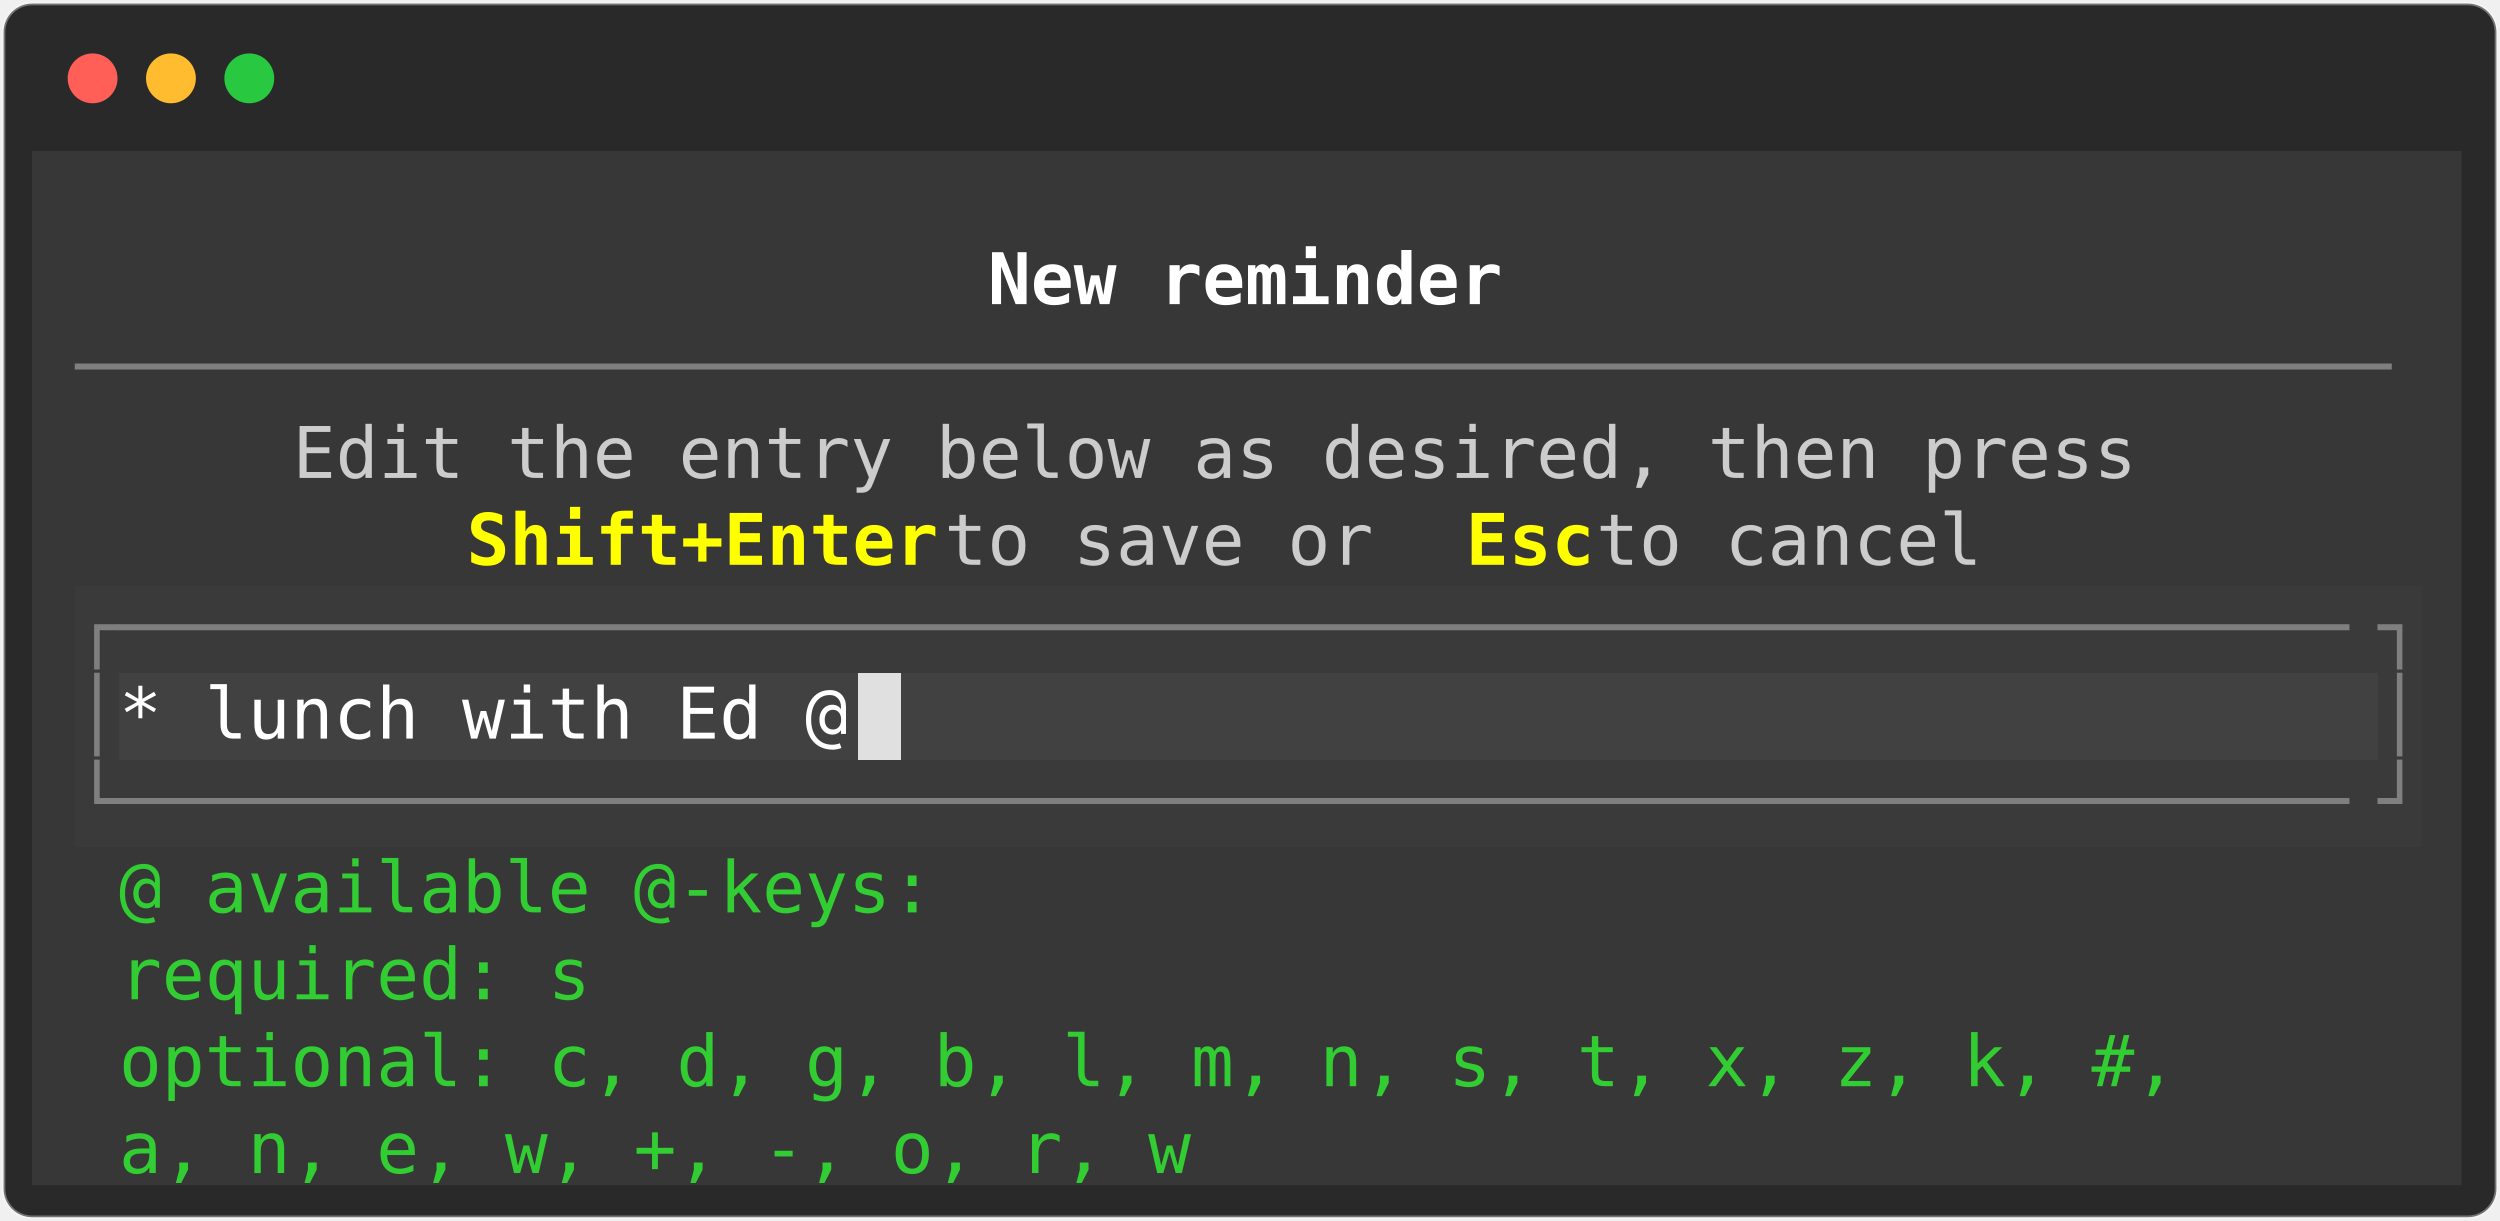
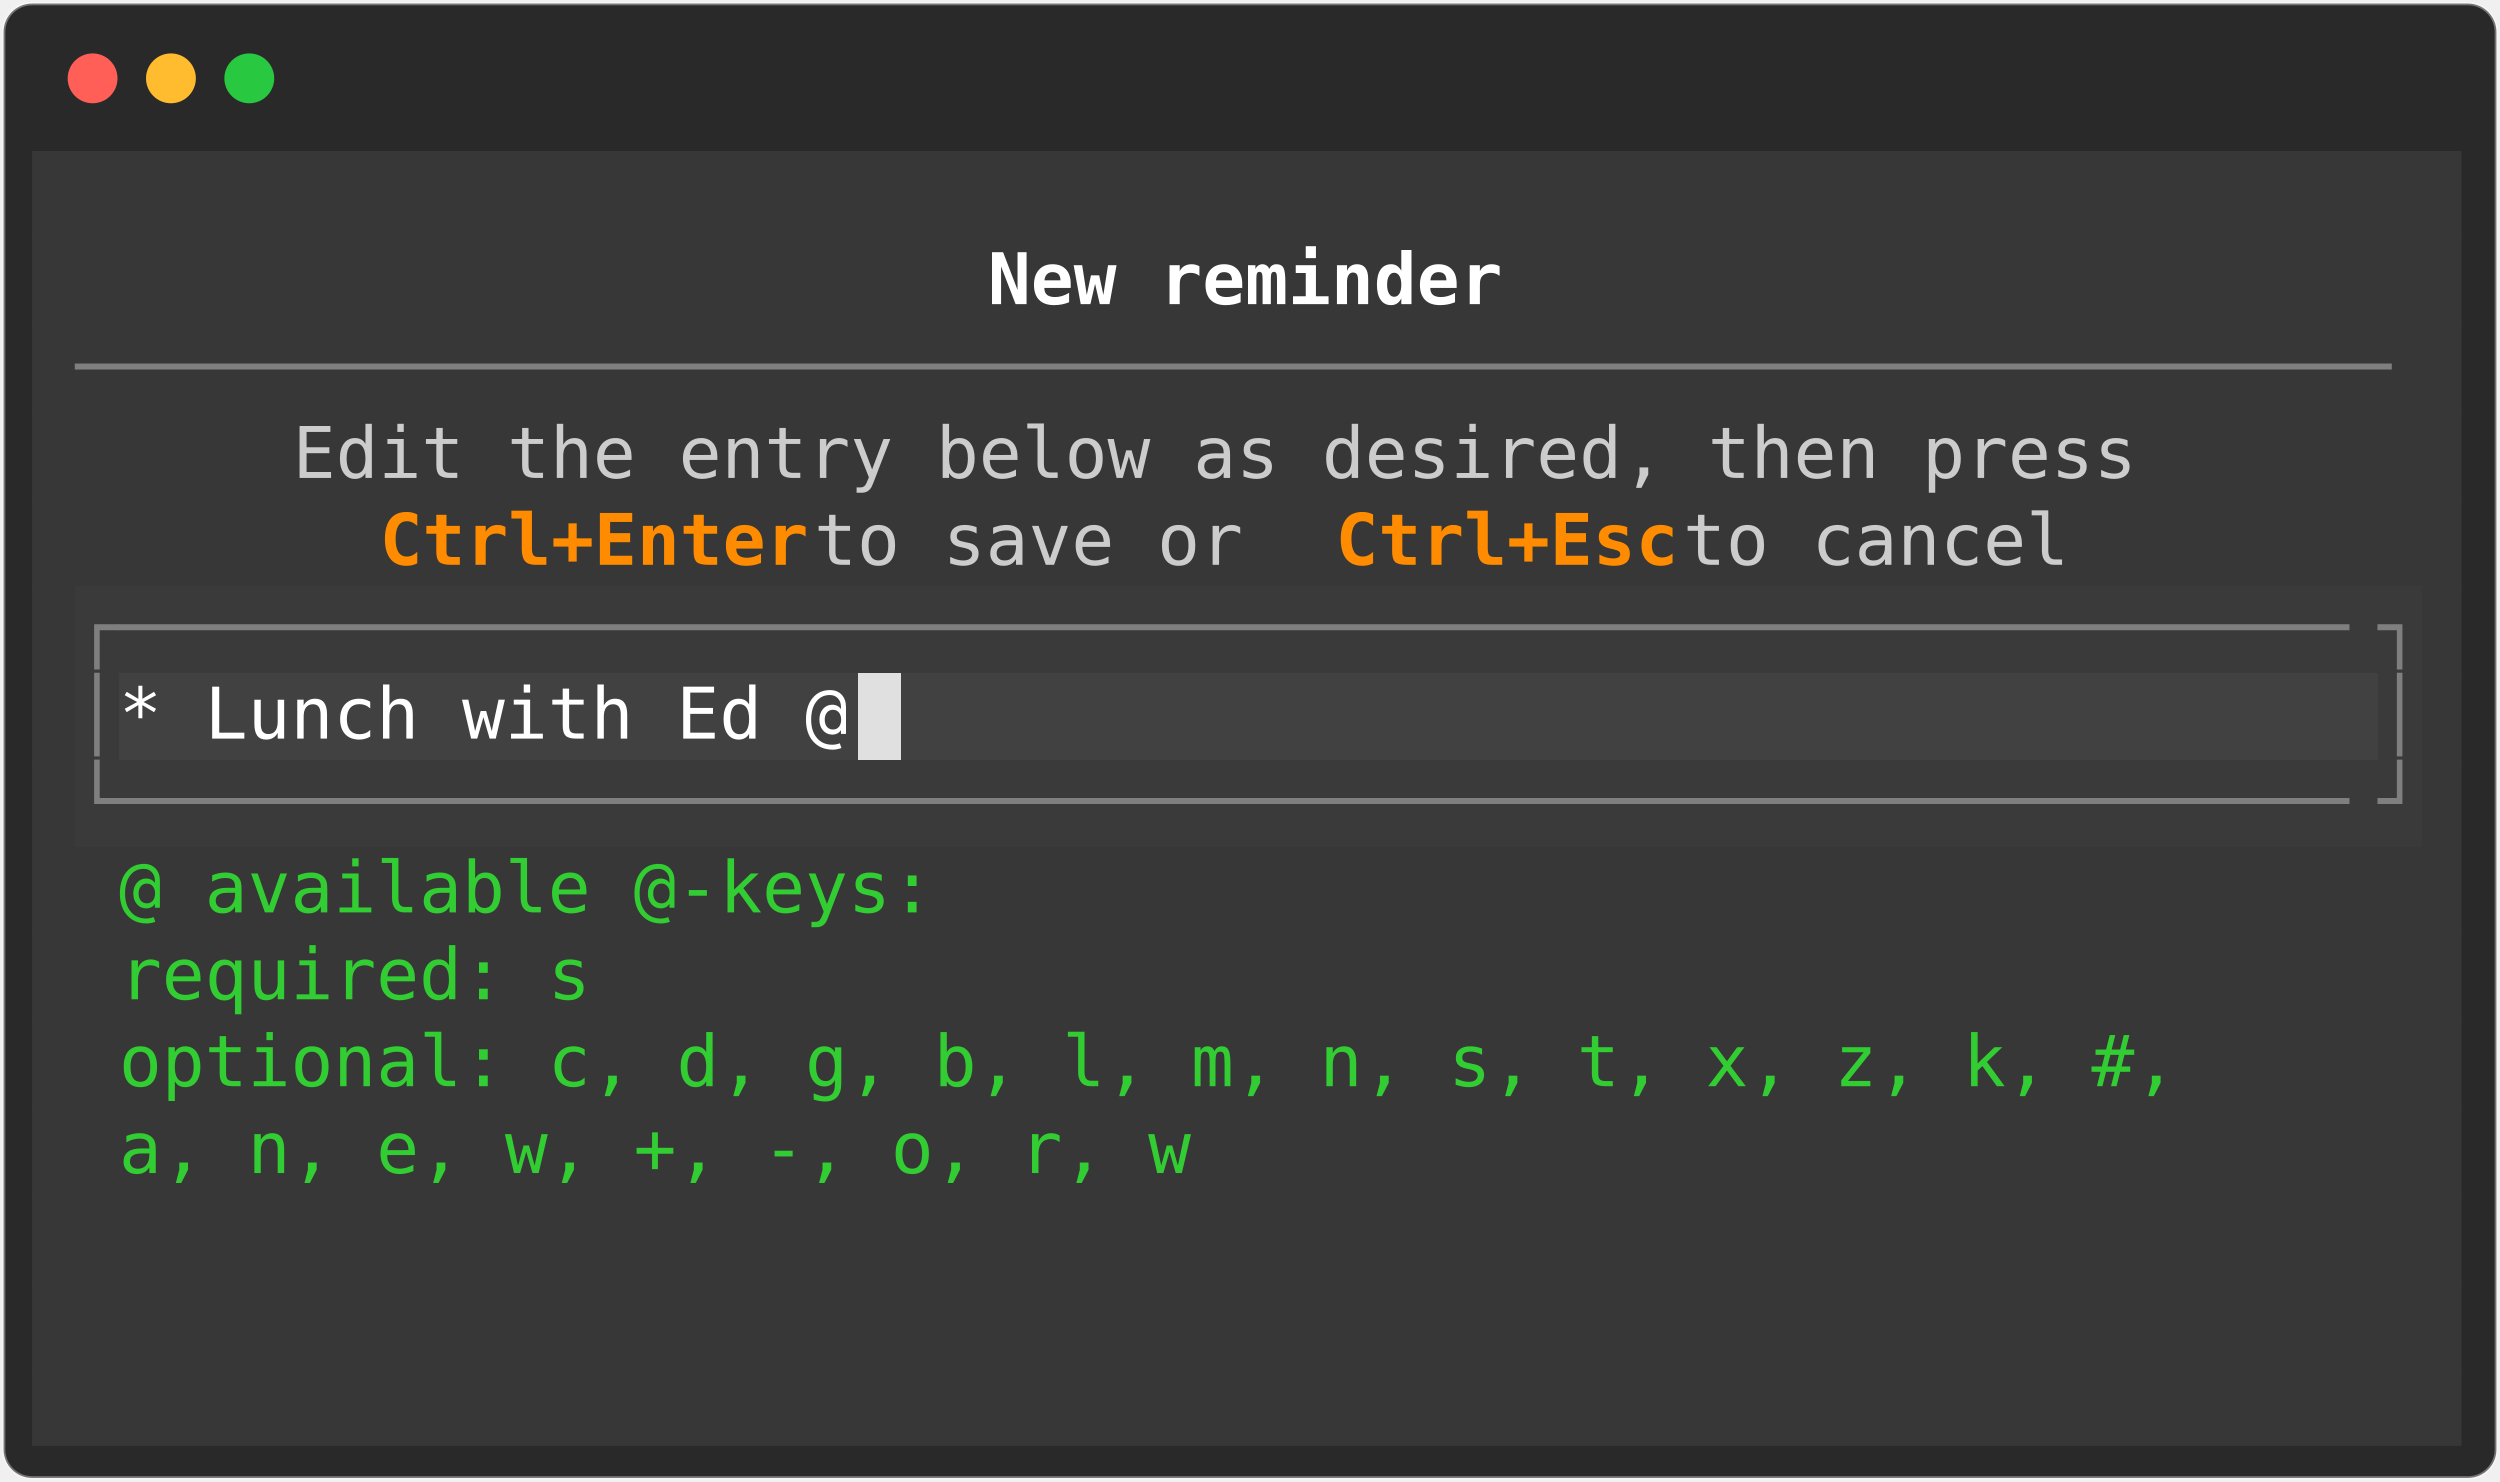
- <svg xmlns="http://www.w3.org/2000/svg" class="rich-terminal" viewBox="0 0 702 342.8">
+ <svg xmlns="http://www.w3.org/2000/svg" class="rich-terminal" viewBox="0 0 702 416.0">
  <style>

    @font-face {
        font-family: "Fira Code";
        src: local("FiraCode-Regular"),
                url("https://cdnjs.cloudflare.com/ajax/libs/firacode/6.2.0/woff2/FiraCode-Regular.woff2") format("woff2"),
                url("https://cdnjs.cloudflare.com/ajax/libs/firacode/6.2.0/woff/FiraCode-Regular.woff") format("woff");
        font-style: normal;
        font-weight: 400;
    }
    @font-face {
        font-family: "Fira Code";
        src: local("FiraCode-Bold"),
                url("https://cdnjs.cloudflare.com/ajax/libs/firacode/6.2.0/woff2/FiraCode-Bold.woff2") format("woff2"),
                url("https://cdnjs.cloudflare.com/ajax/libs/firacode/6.2.0/woff/FiraCode-Bold.woff") format("woff");
        font-style: bold;
        font-weight: 700;
    }

-     .terminal-1695937037-matrix {
+     .terminal-471030655-matrix {
        font-family: Fira Code, monospace;
        font-size: 20px;
        line-height: 24.4px;
        font-variant-east-asian: full-width;
    }

-     .terminal-1695937037-title {
+     .terminal-471030655-title {
        font-size: 18px;
        font-weight: bold;
        font-family: arial;
    }

-     .terminal-1695937037-r1 { fill: #c5c8c6 }
- .terminal-1695937037-r2 { fill: #ffffff;font-weight: bold }
- .terminal-1695937037-r3 { fill: #7f7f7f }
- .terminal-1695937037-r4 { fill: #cccccc }
- .terminal-1695937037-r5 { fill: #ffff00;font-weight: bold }
- .terminal-1695937037-r6 { fill: #ffffff }
- .terminal-1695937037-r7 { fill: #121212 }
- .terminal-1695937037-r8 { fill: #32cd32 }
+     .terminal-471030655-r1 { fill: #c5c8c6 }
+ .terminal-471030655-r2 { fill: #ffffff;font-weight: bold }
+ .terminal-471030655-r3 { fill: #7f7f7f }
+ .terminal-471030655-r4 { fill: #cccccc }
+ .terminal-471030655-r5 { fill: #ff8c00;font-weight: bold }
+ .terminal-471030655-r6 { fill: #ffffff }
+ .terminal-471030655-r7 { fill: #121212 }
+ .terminal-471030655-r8 { fill: #32cd32 }
    </style>
  <defs>
-     <clipPath id="terminal-1695937037-clip-terminal">
-       <rect x="0" y="0" width="682.2" height="291.8" />
-     </clipPath>
-     <clipPath id="terminal-1695937037-line-0">
+     <clipPath id="terminal-471030655-clip-terminal">
+       <rect x="0" y="0" width="682.2" height="365.0" />
+     </clipPath>
+     <clipPath id="terminal-471030655-line-0">
      <rect x="0" y="1.5" width="683.2" height="24.65" />
    </clipPath>
-     <clipPath id="terminal-1695937037-line-1">
+     <clipPath id="terminal-471030655-line-1">
      <rect x="0" y="25.9" width="683.2" height="24.65" />
    </clipPath>
-     <clipPath id="terminal-1695937037-line-2">
+     <clipPath id="terminal-471030655-line-2">
      <rect x="0" y="50.3" width="683.2" height="24.65" />
    </clipPath>
-     <clipPath id="terminal-1695937037-line-3">
+     <clipPath id="terminal-471030655-line-3">
      <rect x="0" y="74.7" width="683.2" height="24.65" />
    </clipPath>
-     <clipPath id="terminal-1695937037-line-4">
+     <clipPath id="terminal-471030655-line-4">
      <rect x="0" y="99.1" width="683.2" height="24.65" />
    </clipPath>
-     <clipPath id="terminal-1695937037-line-5">
+     <clipPath id="terminal-471030655-line-5">
      <rect x="0" y="123.5" width="683.2" height="24.65" />
    </clipPath>
-     <clipPath id="terminal-1695937037-line-6">
+     <clipPath id="terminal-471030655-line-6">
      <rect x="0" y="147.9" width="683.2" height="24.65" />
    </clipPath>
-     <clipPath id="terminal-1695937037-line-7">
+     <clipPath id="terminal-471030655-line-7">
      <rect x="0" y="172.3" width="683.2" height="24.65" />
    </clipPath>
-     <clipPath id="terminal-1695937037-line-8">
+     <clipPath id="terminal-471030655-line-8">
      <rect x="0" y="196.7" width="683.2" height="24.65" />
    </clipPath>
-     <clipPath id="terminal-1695937037-line-9">
+     <clipPath id="terminal-471030655-line-9">
      <rect x="0" y="221.1" width="683.2" height="24.65" />
    </clipPath>
-     <clipPath id="terminal-1695937037-line-10">
+     <clipPath id="terminal-471030655-line-10">
      <rect x="0" y="245.5" width="683.2" height="24.65" />
    </clipPath>
+     <clipPath id="terminal-471030655-line-11">
+       <rect x="0" y="269.9" width="683.2" height="24.65" />
+     </clipPath>
+     <clipPath id="terminal-471030655-line-12">
+       <rect x="0" y="294.3" width="683.2" height="24.65" />
+     </clipPath>
+     <clipPath id="terminal-471030655-line-13">
+       <rect x="0" y="318.7" width="683.2" height="24.65" />
+     </clipPath>
  </defs>
-   <rect fill="#292929" stroke="rgba(255,255,255,0.35)" stroke-width="1" x="1" y="1" width="700" height="340.8" rx="8" />
+   <rect fill="#292929" stroke="rgba(255,255,255,0.35)" stroke-width="1" x="1" y="1" width="700" height="414" rx="8" />
  <g transform="translate(26,22)">
    <circle cx="0" cy="0" r="7" fill="#ff5f57" />
    <circle cx="22" cy="0" r="7" fill="#febc2e" />
    <circle cx="44" cy="0" r="7" fill="#28c840" />
  </g>
-   <g transform="translate(9, 41)" clip-path="url(#terminal-1695937037-clip-terminal)">
+   <g transform="translate(9, 41)" clip-path="url(#terminal-471030655-clip-terminal)">
    <rect fill="#373737" x="0" y="1.5" width="12.2" height="24.65" shape-rendering="crispEdges" />
    <rect fill="#373737" x="12.2" y="1.5" width="658.8" height="24.65" shape-rendering="crispEdges" />
    <rect fill="#373737" x="671" y="1.5" width="12.2" height="24.65" shape-rendering="crispEdges" />
    <rect fill="#373737" x="0" y="25.9" width="12.2" height="24.65" shape-rendering="crispEdges" />
    <rect fill="#373737" x="12.2" y="25.9" width="12.2" height="24.65" shape-rendering="crispEdges" />
    <rect fill="#373737" x="24.4" y="25.9" width="244" height="24.65" shape-rendering="crispEdges" />
    <rect fill="#373737" x="268.4" y="25.9" width="146.4" height="24.65" shape-rendering="crispEdges" />
    <rect fill="#373737" x="414.8" y="25.9" width="244" height="24.65" shape-rendering="crispEdges" />
    <rect fill="#373737" x="658.8" y="25.9" width="12.2" height="24.65" shape-rendering="crispEdges" />
    <rect fill="#373737" x="671" y="25.9" width="12.2" height="24.65" shape-rendering="crispEdges" />
    <rect fill="#373737" x="0" y="50.3" width="12.2" height="24.65" shape-rendering="crispEdges" />
    <rect fill="#373737" x="12.2" y="50.3" width="658.8" height="24.65" shape-rendering="crispEdges" />
    <rect fill="#373737" x="671" y="50.3" width="12.2" height="24.65" shape-rendering="crispEdges" />
    <rect fill="#373737" x="0" y="74.7" width="12.2" height="24.65" shape-rendering="crispEdges" />
    <rect fill="#373737" x="12.2" y="74.7" width="12.2" height="24.65" shape-rendering="crispEdges" />
    <rect fill="#373737" x="24.4" y="74.7" width="48.8" height="24.65" shape-rendering="crispEdges" />
    <rect fill="#373737" x="73.2" y="74.7" width="524.6" height="24.65" shape-rendering="crispEdges" />
    <rect fill="#373737" x="597.8" y="74.7" width="61" height="24.65" shape-rendering="crispEdges" />
    <rect fill="#373737" x="658.8" y="74.7" width="12.2" height="24.65" shape-rendering="crispEdges" />
    <rect fill="#373737" x="671" y="74.7" width="12.2" height="24.65" shape-rendering="crispEdges" />
    <rect fill="#373737" x="0" y="99.1" width="12.2" height="24.65" shape-rendering="crispEdges" />
    <rect fill="#373737" x="12.2" y="99.1" width="12.2" height="24.65" shape-rendering="crispEdges" />
-     <rect fill="#373737" x="24.4" y="99.1" width="97.6" height="24.65" shape-rendering="crispEdges" />
-     <rect fill="#373737" x="122" y="99.1" width="134.2" height="24.65" shape-rendering="crispEdges" />
-     <rect fill="#373737" x="256.2" y="99.1" width="146.4" height="24.65" shape-rendering="crispEdges" />
-     <rect fill="#373737" x="402.6" y="99.1" width="36.6" height="24.65" shape-rendering="crispEdges" />
-     <rect fill="#373737" x="439.2" y="99.1" width="122" height="24.65" shape-rendering="crispEdges" />
-     <rect fill="#373737" x="561.2" y="99.1" width="97.6" height="24.65" shape-rendering="crispEdges" />
+     <rect fill="#373737" x="24.4" y="99.1" width="73.2" height="24.65" shape-rendering="crispEdges" />
+     <rect fill="#373737" x="97.6" y="99.1" width="122" height="24.65" shape-rendering="crispEdges" />
+     <rect fill="#373737" x="219.6" y="99.1" width="146.4" height="24.65" shape-rendering="crispEdges" />
+     <rect fill="#373737" x="366" y="99.1" width="97.6" height="24.65" shape-rendering="crispEdges" />
+     <rect fill="#373737" x="463.6" y="99.1" width="122" height="24.65" shape-rendering="crispEdges" />
+     <rect fill="#373737" x="585.6" y="99.1" width="73.2" height="24.65" shape-rendering="crispEdges" />
    <rect fill="#373737" x="658.8" y="99.1" width="12.2" height="24.65" shape-rendering="crispEdges" />
    <rect fill="#373737" x="671" y="99.1" width="12.2" height="24.65" shape-rendering="crispEdges" />
    <rect fill="#373737" x="0" y="123.5" width="12.2" height="24.65" shape-rendering="crispEdges" />
    <rect fill="#3a3a3a" x="12.2" y="123.5" width="12.2" height="24.65" shape-rendering="crispEdges" />
    <rect fill="#3a3a3a" x="24.4" y="123.5" width="634.4" height="24.65" shape-rendering="crispEdges" />
    <rect fill="#3a3a3a" x="658.8" y="123.5" width="12.2" height="24.65" shape-rendering="crispEdges" />
    <rect fill="#373737" x="671" y="123.5" width="12.2" height="24.65" shape-rendering="crispEdges" />
    <rect fill="#373737" x="0" y="147.9" width="12.2" height="24.65" shape-rendering="crispEdges" />
    <rect fill="#3a3a3a" x="12.2" y="147.9" width="12.2" height="24.65" shape-rendering="crispEdges" />
    <rect fill="#414141" x="24.4" y="147.9" width="207.4" height="24.65" shape-rendering="crispEdges" />
    <rect fill="#e0e0e0" x="231.8" y="147.9" width="12.2" height="24.65" shape-rendering="crispEdges" />
    <rect fill="#414141" x="244" y="147.9" width="414.8" height="24.65" shape-rendering="crispEdges" />
    <rect fill="#3a3a3a" x="658.8" y="147.9" width="12.2" height="24.65" shape-rendering="crispEdges" />
    <rect fill="#373737" x="671" y="147.9" width="12.2" height="24.65" shape-rendering="crispEdges" />
    <rect fill="#373737" x="0" y="172.3" width="12.2" height="24.65" shape-rendering="crispEdges" />
    <rect fill="#3a3a3a" x="12.2" y="172.3" width="12.2" height="24.65" shape-rendering="crispEdges" />
    <rect fill="#3a3a3a" x="24.4" y="172.3" width="634.4" height="24.65" shape-rendering="crispEdges" />
    <rect fill="#3a3a3a" x="658.8" y="172.3" width="12.2" height="24.65" shape-rendering="crispEdges" />
    <rect fill="#373737" x="671" y="172.3" width="12.2" height="24.65" shape-rendering="crispEdges" />
    <rect fill="#373737" x="0" y="196.7" width="12.2" height="24.65" shape-rendering="crispEdges" />
    <rect fill="#373737" x="12.2" y="196.7" width="12.2" height="24.65" shape-rendering="crispEdges" />
    <rect fill="#373737" x="24.4" y="196.7" width="231.8" height="24.65" shape-rendering="crispEdges" />
    <rect fill="#373737" x="256.2" y="196.7" width="402.6" height="24.65" shape-rendering="crispEdges" />
    <rect fill="#373737" x="658.8" y="196.7" width="12.2" height="24.65" shape-rendering="crispEdges" />
    <rect fill="#373737" x="671" y="196.7" width="12.2" height="24.65" shape-rendering="crispEdges" />
    <rect fill="#373737" x="0" y="221.1" width="12.2" height="24.65" shape-rendering="crispEdges" />
    <rect fill="#373737" x="12.2" y="221.1" width="12.2" height="24.65" shape-rendering="crispEdges" />
    <rect fill="#373737" x="24.4" y="221.1" width="158.6" height="24.65" shape-rendering="crispEdges" />
    <rect fill="#373737" x="183" y="221.1" width="475.8" height="24.65" shape-rendering="crispEdges" />
    <rect fill="#373737" x="658.8" y="221.1" width="12.2" height="24.65" shape-rendering="crispEdges" />
    <rect fill="#373737" x="671" y="221.1" width="12.2" height="24.65" shape-rendering="crispEdges" />
    <rect fill="#373737" x="0" y="245.5" width="12.2" height="24.65" shape-rendering="crispEdges" />
    <rect fill="#373737" x="12.2" y="245.5" width="12.2" height="24.65" shape-rendering="crispEdges" />
    <rect fill="#373737" x="24.4" y="245.5" width="610" height="24.65" shape-rendering="crispEdges" />
    <rect fill="#373737" x="634.4" y="245.5" width="24.4" height="24.65" shape-rendering="crispEdges" />
    <rect fill="#373737" x="658.8" y="245.5" width="12.2" height="24.65" shape-rendering="crispEdges" />
    <rect fill="#373737" x="671" y="245.5" width="12.2" height="24.65" shape-rendering="crispEdges" />
    <rect fill="#373737" x="0" y="269.9" width="12.2" height="24.65" shape-rendering="crispEdges" />
    <rect fill="#373737" x="12.2" y="269.9" width="12.2" height="24.65" shape-rendering="crispEdges" />
    <rect fill="#373737" x="24.4" y="269.9" width="305" height="24.65" shape-rendering="crispEdges" />
    <rect fill="#373737" x="329.4" y="269.9" width="329.4" height="24.65" shape-rendering="crispEdges" />
    <rect fill="#373737" x="658.8" y="269.9" width="12.2" height="24.65" shape-rendering="crispEdges" />
    <rect fill="#373737" x="671" y="269.9" width="12.2" height="24.65" shape-rendering="crispEdges" />
-     <g class="terminal-1695937037-matrix">
-       <text class="terminal-1695937037-r1" x="683.2" y="20" textLength="12.2" clip-path="url(#terminal-1695937037-line-0)">
- </text>
-       <text class="terminal-1695937037-r2" x="268.4" y="44.4" textLength="146.4" clip-path="url(#terminal-1695937037-line-1)">New reminder</text>
-       <text class="terminal-1695937037-r1" x="683.2" y="44.4" textLength="12.2" clip-path="url(#terminal-1695937037-line-1)">
- </text>
-       <text class="terminal-1695937037-r3" x="12.2" y="68.8" textLength="658.8" clip-path="url(#terminal-1695937037-line-2)">──────────────────────────────────────────────────────</text>
-       <text class="terminal-1695937037-r1" x="683.2" y="68.8" textLength="12.2" clip-path="url(#terminal-1695937037-line-2)">
- </text>
-       <text class="terminal-1695937037-r4" x="73.2" y="93.2" textLength="524.6" clip-path="url(#terminal-1695937037-line-3)">Edit the entry below as desired, then press</text>
-       <text class="terminal-1695937037-r1" x="683.2" y="93.2" textLength="12.2" clip-path="url(#terminal-1695937037-line-3)">
- </text>
-       <text class="terminal-1695937037-r5" x="122" y="117.6" textLength="134.2" clip-path="url(#terminal-1695937037-line-4)">Shift+Enter</text>
-       <text class="terminal-1695937037-r4" x="256.2" y="117.6" textLength="146.4" clip-path="url(#terminal-1695937037-line-4)"> to save or </text>
-       <text class="terminal-1695937037-r5" x="402.6" y="117.6" textLength="36.6" clip-path="url(#terminal-1695937037-line-4)">Esc</text>
-       <text class="terminal-1695937037-r4" x="439.2" y="117.6" textLength="122" clip-path="url(#terminal-1695937037-line-4)"> to cancel</text>
-       <text class="terminal-1695937037-r1" x="683.2" y="117.6" textLength="12.2" clip-path="url(#terminal-1695937037-line-4)">
- </text>
-       <text class="terminal-1695937037-r3" x="12.2" y="142" textLength="12.2" clip-path="url(#terminal-1695937037-line-5)">┌</text>
-       <text class="terminal-1695937037-r3" x="24.4" y="142" textLength="634.4" clip-path="url(#terminal-1695937037-line-5)">────────────────────────────────────────────────────</text>
-       <text class="terminal-1695937037-r3" x="658.8" y="142" textLength="12.2" clip-path="url(#terminal-1695937037-line-5)">┐</text>
-       <text class="terminal-1695937037-r1" x="683.2" y="142" textLength="12.2" clip-path="url(#terminal-1695937037-line-5)">
- </text>
-       <text class="terminal-1695937037-r3" x="12.2" y="166.4" textLength="12.2" clip-path="url(#terminal-1695937037-line-6)">│</text>
-       <text class="terminal-1695937037-r6" x="24.4" y="166.4" textLength="207.4" clip-path="url(#terminal-1695937037-line-6)">* lunch with Ed @</text>
-       <text class="terminal-1695937037-r3" x="658.8" y="166.4" textLength="12.2" clip-path="url(#terminal-1695937037-line-6)">│</text>
-       <text class="terminal-1695937037-r1" x="683.2" y="166.4" textLength="12.2" clip-path="url(#terminal-1695937037-line-6)">
- </text>
-       <text class="terminal-1695937037-r3" x="12.2" y="190.8" textLength="12.2" clip-path="url(#terminal-1695937037-line-7)">└</text>
-       <text class="terminal-1695937037-r3" x="24.4" y="190.8" textLength="634.4" clip-path="url(#terminal-1695937037-line-7)">────────────────────────────────────────────────────</text>
-       <text class="terminal-1695937037-r3" x="658.8" y="190.8" textLength="12.2" clip-path="url(#terminal-1695937037-line-7)">┘</text>
-       <text class="terminal-1695937037-r1" x="683.2" y="190.8" textLength="12.2" clip-path="url(#terminal-1695937037-line-7)">
- </text>
-       <text class="terminal-1695937037-r8" x="24.4" y="215.2" textLength="231.8" clip-path="url(#terminal-1695937037-line-8)">@ available @-keys:</text>
-       <text class="terminal-1695937037-r1" x="683.2" y="215.2" textLength="12.2" clip-path="url(#terminal-1695937037-line-8)">
- </text>
-       <text class="terminal-1695937037-r8" x="24.4" y="239.6" textLength="158.6" clip-path="url(#terminal-1695937037-line-9)">  required: s</text>
-       <text class="terminal-1695937037-r1" x="683.2" y="239.6" textLength="12.2" clip-path="url(#terminal-1695937037-line-9)">
- </text>
-       <text class="terminal-1695937037-r8" x="24.4" y="264" textLength="610" clip-path="url(#terminal-1695937037-line-10)">  optional: c, d, g, b, l, m, n, s, t, x, z, k, #,</text>
-       <text class="terminal-1695937037-r1" x="683.2" y="264" textLength="12.2" clip-path="url(#terminal-1695937037-line-10)">
- </text>
-       <text class="terminal-1695937037-r8" x="24.4" y="288.4" textLength="305" clip-path="url(#terminal-1695937037-line-11)">a, n, e, w, +, -, o, r, w</text>
+     <rect fill="#373737" x="0" y="294.3" width="12.2" height="24.65" shape-rendering="crispEdges" />
+     <rect fill="#373737" x="12.2" y="294.3" width="658.8" height="24.65" shape-rendering="crispEdges" />
+     <rect fill="#373737" x="671" y="294.3" width="12.2" height="24.65" shape-rendering="crispEdges" />
+     <rect fill="#373737" x="0" y="318.7" width="12.2" height="24.65" shape-rendering="crispEdges" />
+     <rect fill="#373737" x="12.2" y="318.7" width="658.8" height="24.65" shape-rendering="crispEdges" />
+     <rect fill="#373737" x="671" y="318.7" width="12.2" height="24.65" shape-rendering="crispEdges" />
+     <rect fill="#373737" x="0" y="343.1" width="12.2" height="24.65" shape-rendering="crispEdges" />
+     <rect fill="#373737" x="12.2" y="343.1" width="658.8" height="24.65" shape-rendering="crispEdges" />
+     <rect fill="#373737" x="671" y="343.1" width="12.2" height="24.65" shape-rendering="crispEdges" />
+     <g class="terminal-471030655-matrix">
+       <text class="terminal-471030655-r1" x="683.2" y="20" textLength="12.2" clip-path="url(#terminal-471030655-line-0)">
+ </text>
+       <text class="terminal-471030655-r2" x="268.4" y="44.4" textLength="146.4" clip-path="url(#terminal-471030655-line-1)">New reminder</text>
+       <text class="terminal-471030655-r1" x="683.2" y="44.4" textLength="12.2" clip-path="url(#terminal-471030655-line-1)">
+ </text>
+       <text class="terminal-471030655-r3" x="12.2" y="68.8" textLength="658.8" clip-path="url(#terminal-471030655-line-2)">──────────────────────────────────────────────────────</text>
+       <text class="terminal-471030655-r1" x="683.2" y="68.8" textLength="12.2" clip-path="url(#terminal-471030655-line-2)">
+ </text>
+       <text class="terminal-471030655-r4" x="73.2" y="93.2" textLength="524.6" clip-path="url(#terminal-471030655-line-3)">Edit the entry below as desired, then press</text>
+       <text class="terminal-471030655-r1" x="683.2" y="93.2" textLength="12.2" clip-path="url(#terminal-471030655-line-3)">
+ </text>
+       <text class="terminal-471030655-r5" x="97.6" y="117.6" textLength="122" clip-path="url(#terminal-471030655-line-4)">Ctrl+Enter</text>
+       <text class="terminal-471030655-r4" x="219.6" y="117.6" textLength="146.4" clip-path="url(#terminal-471030655-line-4)"> to save or </text>
+       <text class="terminal-471030655-r5" x="366" y="117.6" textLength="97.6" clip-path="url(#terminal-471030655-line-4)">Ctrl+Esc</text>
+       <text class="terminal-471030655-r4" x="463.6" y="117.6" textLength="122" clip-path="url(#terminal-471030655-line-4)"> to cancel</text>
+       <text class="terminal-471030655-r1" x="683.2" y="117.6" textLength="12.2" clip-path="url(#terminal-471030655-line-4)">
+ </text>
+       <text class="terminal-471030655-r3" x="12.2" y="142" textLength="12.2" clip-path="url(#terminal-471030655-line-5)">┌</text>
+       <text class="terminal-471030655-r3" x="24.4" y="142" textLength="634.4" clip-path="url(#terminal-471030655-line-5)">────────────────────────────────────────────────────</text>
+       <text class="terminal-471030655-r3" x="658.8" y="142" textLength="12.2" clip-path="url(#terminal-471030655-line-5)">┐</text>
+       <text class="terminal-471030655-r1" x="683.2" y="142" textLength="12.2" clip-path="url(#terminal-471030655-line-5)">
+ </text>
+       <text class="terminal-471030655-r3" x="12.2" y="166.4" textLength="12.2" clip-path="url(#terminal-471030655-line-6)">│</text>
+       <text class="terminal-471030655-r6" x="24.4" y="166.4" textLength="207.4" clip-path="url(#terminal-471030655-line-6)">* Lunch with Ed @</text>
+       <text class="terminal-471030655-r3" x="658.8" y="166.4" textLength="12.2" clip-path="url(#terminal-471030655-line-6)">│</text>
+       <text class="terminal-471030655-r1" x="683.2" y="166.4" textLength="12.2" clip-path="url(#terminal-471030655-line-6)">
+ </text>
+       <text class="terminal-471030655-r3" x="12.2" y="190.8" textLength="12.2" clip-path="url(#terminal-471030655-line-7)">└</text>
+       <text class="terminal-471030655-r3" x="24.4" y="190.8" textLength="634.4" clip-path="url(#terminal-471030655-line-7)">────────────────────────────────────────────────────</text>
+       <text class="terminal-471030655-r3" x="658.8" y="190.8" textLength="12.2" clip-path="url(#terminal-471030655-line-7)">┘</text>
+       <text class="terminal-471030655-r1" x="683.2" y="190.8" textLength="12.2" clip-path="url(#terminal-471030655-line-7)">
+ </text>
+       <text class="terminal-471030655-r8" x="24.4" y="215.2" textLength="231.8" clip-path="url(#terminal-471030655-line-8)">@ available @-keys:</text>
+       <text class="terminal-471030655-r1" x="683.2" y="215.2" textLength="12.2" clip-path="url(#terminal-471030655-line-8)">
+ </text>
+       <text class="terminal-471030655-r8" x="24.4" y="239.6" textLength="158.6" clip-path="url(#terminal-471030655-line-9)">  required: s</text>
+       <text class="terminal-471030655-r1" x="683.2" y="239.6" textLength="12.2" clip-path="url(#terminal-471030655-line-9)">
+ </text>
+       <text class="terminal-471030655-r8" x="24.4" y="264" textLength="610" clip-path="url(#terminal-471030655-line-10)">  optional: c, d, g, b, l, m, n, s, t, x, z, k, #,</text>
+       <text class="terminal-471030655-r1" x="683.2" y="264" textLength="12.2" clip-path="url(#terminal-471030655-line-10)">
+ </text>
+       <text class="terminal-471030655-r8" x="24.4" y="288.4" textLength="305" clip-path="url(#terminal-471030655-line-11)">a, n, e, w, +, -, o, r, w</text>
+       <text class="terminal-471030655-r1" x="683.2" y="288.4" textLength="12.2" clip-path="url(#terminal-471030655-line-11)">
+ </text>
+       <text class="terminal-471030655-r1" x="683.2" y="312.8" textLength="12.2" clip-path="url(#terminal-471030655-line-12)">
+ </text>
+       <text class="terminal-471030655-r1" x="683.2" y="337.2" textLength="12.2" clip-path="url(#terminal-471030655-line-13)">
+ </text>
    </g>
  </g>
</svg>
